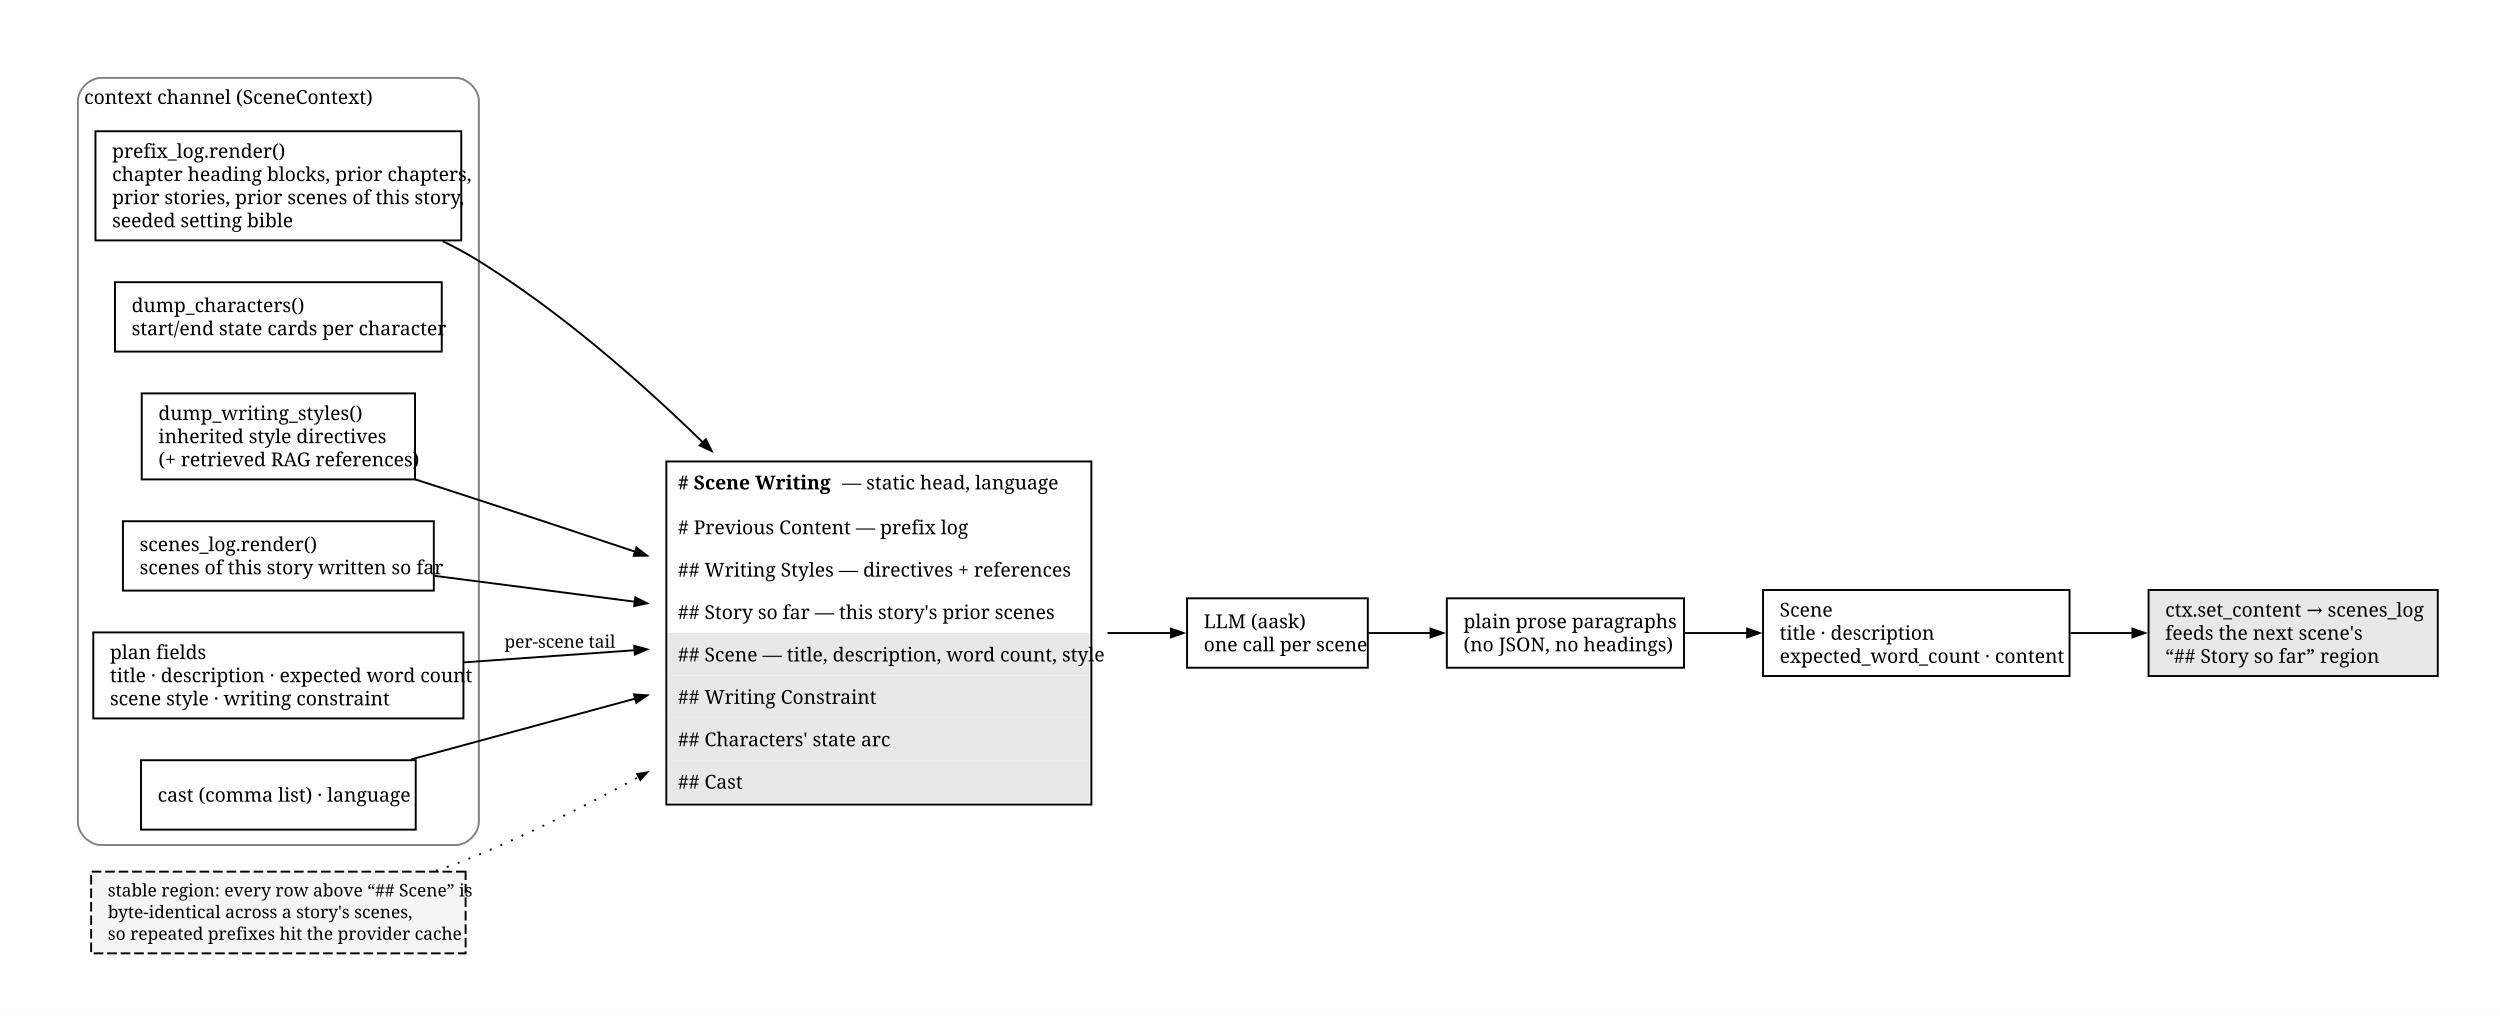
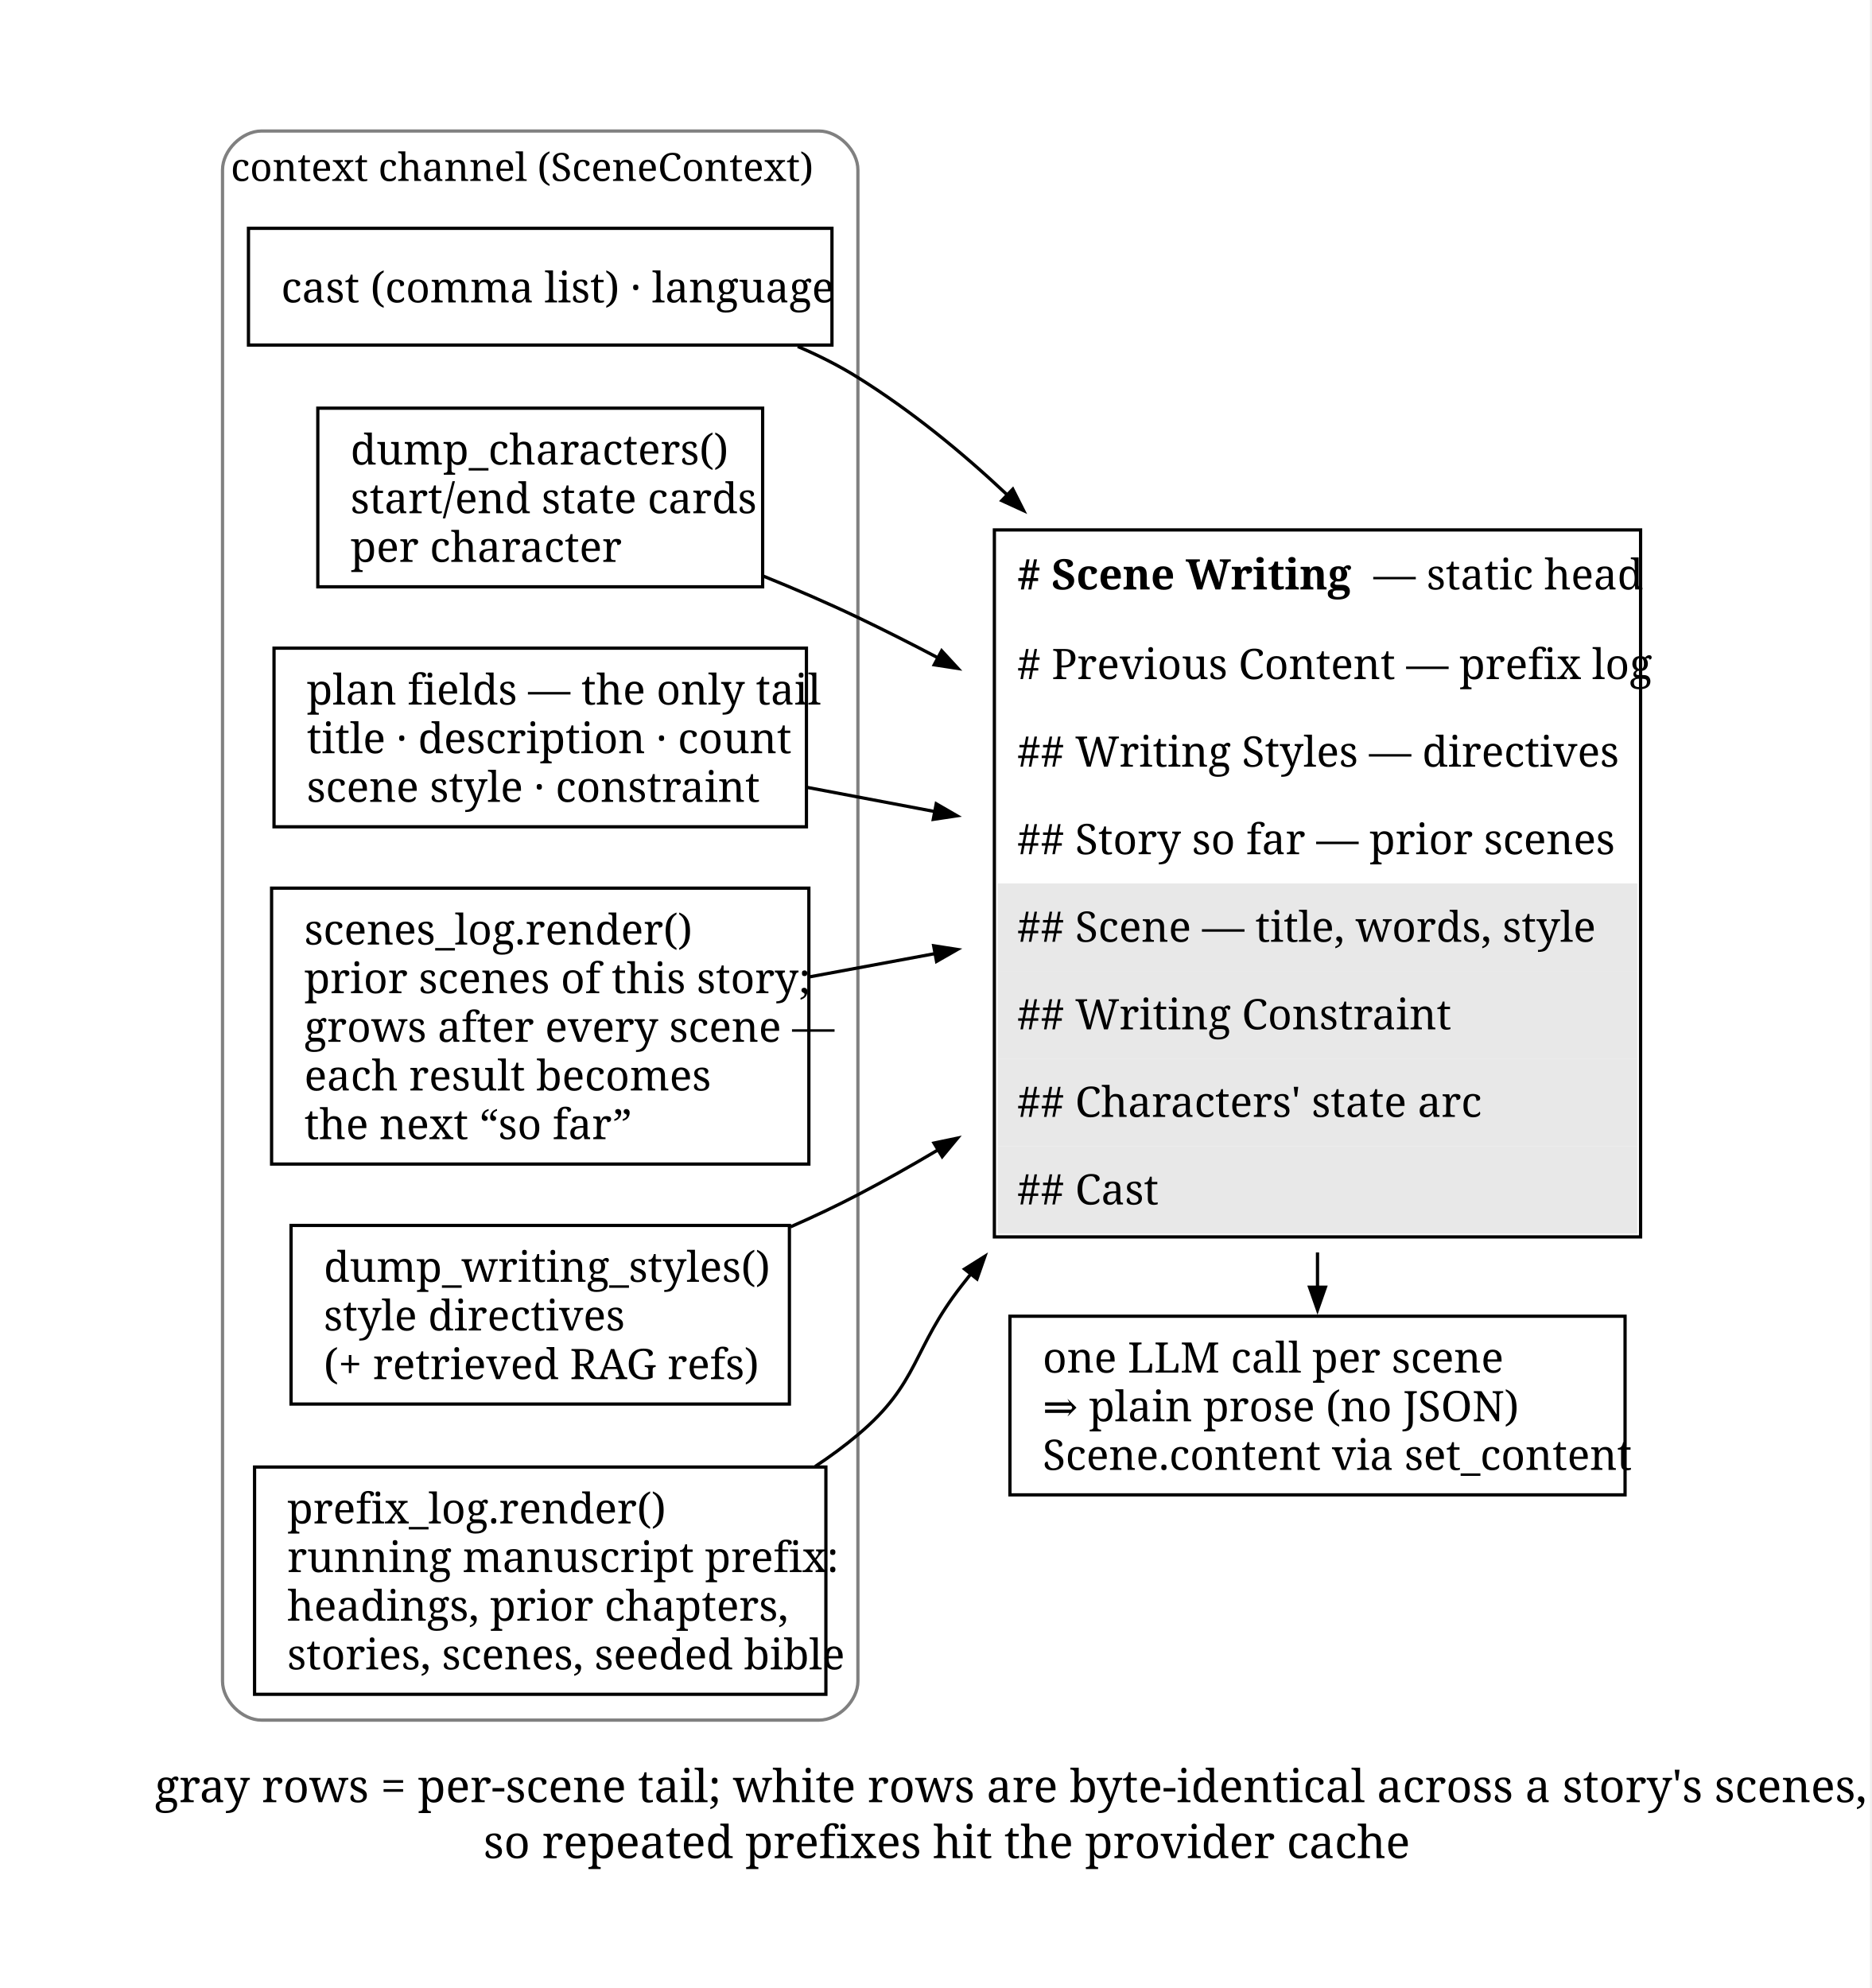
- <svg xmlns="http://www.w3.org/2000/svg" width="1297pt" height="527pt" viewBox="0.00 0.00 1297.00 527.00">
-   <g id="graph0" class="graph" transform="scale(1 1) rotate(0) translate(32.4 494.6)">
-     <polygon fill="white" stroke="none" points="-32.4,32.4 -32.4,-494.6 1264.71,-494.6 1264.71,32.4 -32.4,32.4" />
+ <svg xmlns="http://www.w3.org/2000/svg" width="577pt" height="613pt" viewBox="0.00 0.00 577.00 613.00">
+   <g id="graph0" class="graph" transform="scale(1 1) rotate(0) translate(32.4 580.9)">
+     <polygon fill="white" stroke="none" points="-32.4,32.4 -32.4,-580.9 544.15,-580.9 544.15,32.4 -32.4,32.4" />
+     <text xml:space="preserve" text-anchor="start" x="8" y="-25.2" font-family="serif" font-size="14.00">  gray rows = per-scene tail; white rows are byte-identical across a story's scenes,</text>
+     <text xml:space="preserve" text-anchor="middle" x="255.88" y="-7.95" font-family="serif" font-size="14.00">  so repeated prefixes hit the provider cache</text>
    <g id="clust1" class="cluster">
-       <path fill="white" stroke="#808080" d="M20,-56.2C20,-56.2 204.03,-56.2 204.03,-56.2 210.03,-56.2 216.03,-62.2 216.03,-68.19 216.03,-68.19 216.03,-442.19 216.03,-442.19 216.03,-448.19 210.03,-454.19 204.03,-454.19 204.03,-454.19 20,-454.19 20,-454.19 14,-454.19 8,-448.19 8,-442.19 8,-442.19 8,-68.19 8,-68.19 8,-62.19 14,-56.2 20,-56.2" />
-       <text xml:space="preserve" text-anchor="middle" x="86.12" y="-440.69" font-family="serif" font-size="10.00">context channel (SceneContext)</text>
+       <path fill="white" stroke="#808080" d="M48.21,-50.5C48.21,-50.5 220.12,-50.5 220.12,-50.5 226.12,-50.5 232.12,-56.5 232.12,-62.5 232.12,-62.5 232.12,-528.5 232.12,-528.5 232.12,-534.5 226.12,-540.5 220.12,-540.5 220.12,-540.5 48.21,-540.5 48.21,-540.5 42.21,-540.5 36.21,-534.5 36.21,-528.5 36.21,-528.5 36.21,-62.5 36.21,-62.5 36.21,-56.5 42.21,-50.5 48.21,-50.5" />
+       <text xml:space="preserve" text-anchor="middle" x="128.59" y="-525.1" font-family="serif" font-size="12.00">context channel (SceneContext)</text>
    </g>
    <g id="node1" class="node">
-       <polygon fill="white" stroke="black" points="206.91,-426.51 17.13,-426.51 17.13,-369.88 206.91,-369.88 206.91,-426.51" />
-       <text xml:space="preserve" text-anchor="start" x="25.77" y="-412.69" font-family="serif" font-size="10.00">prefix_log.render()</text>
-       <text xml:space="preserve" text-anchor="start" x="25.77" y="-400.69" font-family="serif" font-size="10.00">chapter heading blocks, prior chapters,</text>
-       <text xml:space="preserve" text-anchor="start" x="25.77" y="-388.69" font-family="serif" font-size="10.00">prior stories, prior scenes of this story,</text>
-       <text xml:space="preserve" text-anchor="start" x="25.77" y="-376.69" font-family="serif" font-size="10.00">seeded setting bible</text>
+       <polygon fill="white" stroke="black" points="222.25,-128.54 46.09,-128.54 46.09,-58.46 222.25,-58.46 222.25,-128.54" />
+       <text xml:space="preserve" text-anchor="start" x="56.17" y="-111.15" font-family="serif" font-size="13.00">prefix_log.render()</text>
+       <text xml:space="preserve" text-anchor="start" x="56.17" y="-96.15" font-family="serif" font-size="13.00">running manuscript prefix:</text>
+       <text xml:space="preserve" text-anchor="start" x="56.17" y="-81.15" font-family="serif" font-size="13.00">headings, prior chapters,</text>
+       <text xml:space="preserve" text-anchor="start" x="56.17" y="-66.15" font-family="serif" font-size="13.00">stories, scenes, seeded bible</text>
    </g>
    <g id="node7" class="node">
-       <polygon fill="white" stroke="none" points="313.3,-77.19 313.3,-255.19 533.8,-255.19 533.8,-77.19 313.3,-77.19" />
-       <polygon fill="none" stroke="black" points="313.3,-77.19 313.3,-255.19 533.8,-255.19 533.8,-77.19 313.3,-77.19" />
-       <text xml:space="preserve" text-anchor="start" x="319.3" y="-240.69" font-family="serif" font-weight="bold" font-size="10.00"># Scene Writing</text>
-       <text xml:space="preserve" text-anchor="start" x="401.8" y="-240.69" font-family="serif" font-size="10.00"> — static head, language</text>
-       <text xml:space="preserve" text-anchor="start" x="319.3" y="-217.44" font-family="serif" font-size="10.00"># Previous Content — prefix log</text>
-       <text xml:space="preserve" text-anchor="start" x="319.3" y="-195.44" font-family="serif" font-size="10.00">## Writing Styles — directives + references</text>
-       <text xml:space="preserve" text-anchor="start" x="319.3" y="-173.44" font-family="serif" font-size="10.00">## Story so far — this story's prior scenes</text>
-       <polygon fill="#e8e8e8" stroke="none" points="314.3,-144.19 314.3,-166.19 532.8,-166.19 532.8,-144.19 314.3,-144.19" />
-       <text xml:space="preserve" text-anchor="start" x="319.3" y="-151.44" font-family="serif" font-size="10.00">## Scene — title, description, word count, style</text>
-       <polygon fill="#e8e8e8" stroke="none" points="314.3,-122.19 314.3,-144.19 532.8,-144.19 532.8,-122.19 314.3,-122.19" />
-       <text xml:space="preserve" text-anchor="start" x="319.3" y="-129.44" font-family="serif" font-size="10.00">## Writing Constraint</text>
-       <polygon fill="#e8e8e8" stroke="none" points="314.3,-100.19 314.3,-122.19 532.8,-122.19 532.8,-100.19 314.3,-100.19" />
-       <text xml:space="preserve" text-anchor="start" x="319.3" y="-107.44" font-family="serif" font-size="10.00">## Characters' state arc</text>
-       <polygon fill="#e8e8e8" stroke="none" points="314.3,-78.19 314.3,-100.19 532.8,-100.19 532.8,-78.19 314.3,-78.19" />
-       <text xml:space="preserve" text-anchor="start" x="319.3" y="-85.44" font-family="serif" font-size="10.00">## Cast</text>
+       <polygon fill="white" stroke="none" points="274.2,-199.5 274.2,-417.5 473.45,-417.5 473.45,-199.5 274.2,-199.5" />
+       <polygon fill="none" stroke="black" points="274.2,-199.5 274.2,-417.5 473.45,-417.5 473.45,-199.5 274.2,-199.5" />
+       <text xml:space="preserve" text-anchor="start" x="281.2" y="-399.15" font-family="serif" font-weight="bold" font-size="13.00"># Scene Writing</text>
+       <text xml:space="preserve" text-anchor="start" x="387.7" y="-399.15" font-family="serif" font-size="13.00"> — static head</text>
+       <text xml:space="preserve" text-anchor="start" x="281.2" y="-371.5" font-family="serif" font-size="13.00"># Previous Content — prefix log</text>
+       <text xml:space="preserve" text-anchor="start" x="281.2" y="-344.5" font-family="serif" font-size="13.00">## Writing Styles — directives</text>
+       <text xml:space="preserve" text-anchor="start" x="281.2" y="-317.5" font-family="serif" font-size="13.00">## Story so far — prior scenes</text>
+       <polygon fill="#e8e8e8" stroke="none" points="275.2,-281.5 275.2,-308.5 472.45,-308.5 472.45,-281.5 275.2,-281.5" />
+       <text xml:space="preserve" text-anchor="start" x="281.2" y="-290.5" font-family="serif" font-size="13.00">## Scene — title, words, style</text>
+       <polygon fill="#e8e8e8" stroke="none" points="275.2,-254.5 275.2,-281.5 472.45,-281.5 472.45,-254.5 275.2,-254.5" />
+       <text xml:space="preserve" text-anchor="start" x="281.2" y="-263.5" font-family="serif" font-size="13.00">## Writing Constraint</text>
+       <polygon fill="#e8e8e8" stroke="none" points="275.2,-227.5 275.2,-254.5 472.45,-254.5 472.45,-227.5 275.2,-227.5" />
+       <text xml:space="preserve" text-anchor="start" x="281.2" y="-236.5" font-family="serif" font-size="13.00">## Characters' state arc</text>
+       <polygon fill="#e8e8e8" stroke="none" points="275.2,-200.5 275.2,-227.5 472.45,-227.5 472.45,-200.5 275.2,-200.5" />
+       <text xml:space="preserve" text-anchor="start" x="281.2" y="-209.5" font-family="serif" font-size="13.00">## Cast</text>
    </g>
    <g id="edge1" class="edge">
-       <path fill="none" stroke="black" d="M197.28,-369.48C203.77,-366.31 210.1,-362.88 216.03,-359.19 257.75,-333.23 298.43,-298.04 332.5,-264.82" />
-       <polygon fill="black" stroke="black" points="333.79,-266.75 336.83,-260.57 330.6,-263.5 333.79,-266.75" />
+       <path fill="none" stroke="black" d="M218.96,-128.73C223.57,-131.78 228,-135.04 232.12,-138.5 251.19,-154.52 248.78,-164.88 264.12,-184.5 265.12,-185.77 266.12,-187.04 267.13,-188.32" />
+       <polygon fill="black" stroke="black" points="265.01,-189.59 271.29,-193.54 268.84,-186.54 265.01,-189.59" />
    </g>
    <g id="node2" class="node">
-       <polygon fill="white" stroke="black" points="182.91,-290.51 41.13,-290.51 41.13,-245.88 182.91,-245.88 182.91,-290.51" />
-       <text xml:space="preserve" text-anchor="start" x="49.77" y="-276.69" font-family="serif" font-size="10.00">dump_writing_styles()</text>
-       <text xml:space="preserve" text-anchor="start" x="49.77" y="-264.69" font-family="serif" font-size="10.00">inherited style directives</text>
-       <text xml:space="preserve" text-anchor="start" x="49.77" y="-252.69" font-family="serif" font-size="10.00">(+ retrieved RAG references)</text>
+       <polygon fill="white" stroke="black" points="211,-203.04 57.34,-203.04 57.34,-147.96 211,-147.96 211,-203.04" />
+       <text xml:space="preserve" text-anchor="start" x="67.42" y="-185.65" font-family="serif" font-size="13.00">dump_writing_styles()</text>
+       <text xml:space="preserve" text-anchor="start" x="67.42" y="-170.65" font-family="serif" font-size="13.00">style directives</text>
+       <text xml:space="preserve" text-anchor="start" x="67.42" y="-155.65" font-family="serif" font-size="13.00">(+ retrieved RAG refs)</text>
    </g>
    <g id="edge2" class="edge">
-       <path fill="none" stroke="black" d="M183.15,-245.86C194.16,-242.31 205.41,-238.67 216.03,-235.19 242.3,-226.6 270.41,-217.28 297.17,-208.36" />
-       <polygon fill="black" stroke="black" points="297.8,-210.55 303.25,-206.34 296.36,-206.23 297.8,-210.55" />
+       <path fill="none" stroke="black" d="M211.35,-202.6C218.47,-205.72 225.5,-209.04 232.12,-212.5 240.33,-216.79 248.64,-221.47 256.9,-226.38" />
+       <polygon fill="black" stroke="black" points="255.58,-228.44 262.84,-229.96 258.11,-224.25 255.58,-228.44" />
    </g>
    <g id="node3" class="node">
-       <polygon fill="white" stroke="black" points="192.66,-224.19 31.38,-224.19 31.38,-188.19 192.66,-188.19 192.66,-224.19" />
-       <text xml:space="preserve" text-anchor="start" x="40.02" y="-208.69" font-family="serif" font-size="10.00">scenes_log.render()</text>
-       <text xml:space="preserve" text-anchor="start" x="40.02" y="-196.69" font-family="serif" font-size="10.00">scenes of this story written so far</text>
+       <polygon fill="white" stroke="black" points="217,-307.04 51.34,-307.04 51.34,-221.96 217,-221.96 217,-307.04" />
+       <text xml:space="preserve" text-anchor="start" x="61.42" y="-289.65" font-family="serif" font-size="13.00">scenes_log.render()</text>
+       <text xml:space="preserve" text-anchor="start" x="61.42" y="-274.65" font-family="serif" font-size="13.00">prior scenes of this story;</text>
+       <text xml:space="preserve" text-anchor="start" x="61.42" y="-259.65" font-family="serif" font-size="13.00">grows after every scene —</text>
+       <text xml:space="preserve" text-anchor="start" x="61.42" y="-244.65" font-family="serif" font-size="13.00">each result becomes</text>
+       <text xml:space="preserve" text-anchor="start" x="61.42" y="-229.65" font-family="serif" font-size="13.00">the next “so far”</text>
    </g>
    <g id="edge3" class="edge">
-       <path fill="none" stroke="black" d="M193.13,-195.84C224.77,-191.75 261.89,-186.96 296.93,-182.43" />
-       <polygon fill="black" stroke="black" points="297.19,-184.69 303.34,-181.6 296.6,-180.18 297.19,-184.69" />
+       <path fill="none" stroke="black" d="M217.29,-279.7C229.85,-282.03 243.01,-284.47 256.14,-286.9" />
+       <polygon fill="black" stroke="black" points="255.48,-289.27 262.81,-288.13 256.37,-284.45 255.48,-289.27" />
    </g>
    <g id="node4" class="node">
-       <polygon fill="white" stroke="black" points="208.03,-166.51 16,-166.51 16,-121.88 208.03,-121.88 208.03,-166.51" />
-       <text xml:space="preserve" text-anchor="start" x="24.64" y="-152.69" font-family="serif" font-size="10.00">plan fields</text>
-       <text xml:space="preserve" text-anchor="start" x="24.64" y="-140.69" font-family="serif" font-size="10.00">title · description · expected word count</text>
-       <text xml:space="preserve" text-anchor="start" x="24.64" y="-128.69" font-family="serif" font-size="10.00">scene style · writing constraint</text>
+       <polygon fill="white" stroke="black" points="216.25,-381.04 52.09,-381.04 52.09,-325.96 216.25,-325.96 216.25,-381.04" />
+       <text xml:space="preserve" text-anchor="start" x="62.17" y="-363.65" font-family="serif" font-size="13.00">plan fields — the only tail</text>
+       <text xml:space="preserve" text-anchor="start" x="62.17" y="-348.65" font-family="serif" font-size="13.00">title · description · count</text>
+       <text xml:space="preserve" text-anchor="start" x="62.17" y="-333.65" font-family="serif" font-size="13.00">scene style · constraint</text>
    </g>
    <g id="edge4" class="edge">
-       <path fill="none" stroke="black" d="M208.41,-150.98C236.37,-152.96 267.39,-155.17 296.93,-157.27" />
-       <polygon fill="black" stroke="black" points="296.66,-159.53 303.3,-157.72 296.98,-154.99 296.66,-159.53" />
-       <text xml:space="preserve" text-anchor="middle" x="256.91" y="-158.55" font-family="serif" font-size="9.00"> per-scene tail</text>
+       <path fill="none" stroke="black" d="M216.63,-338.08C229.31,-335.67 242.63,-333.15 255.92,-330.64" />
+       <polygon fill="black" stroke="black" points="256.27,-333.06 262.69,-329.35 255.36,-328.25 256.27,-333.06" />
    </g>
    <g id="node5" class="node">
-       <polygon fill="white" stroke="black" points="196.78,-348.19 27.25,-348.19 27.25,-312.19 196.78,-312.19 196.78,-348.19" />
-       <text xml:space="preserve" text-anchor="start" x="35.89" y="-332.69" font-family="serif" font-size="10.00">dump_characters()</text>
-       <text xml:space="preserve" text-anchor="start" x="35.89" y="-320.69" font-family="serif" font-size="10.00">start/end state cards per character</text>
+       <polygon fill="white" stroke="black" points="202.75,-455.04 65.59,-455.04 65.59,-399.96 202.75,-399.96 202.75,-455.04" />
+       <text xml:space="preserve" text-anchor="start" x="75.67" y="-437.65" font-family="serif" font-size="13.00">dump_characters()</text>
+       <text xml:space="preserve" text-anchor="start" x="75.67" y="-422.65" font-family="serif" font-size="13.00">start/end state cards</text>
+       <text xml:space="preserve" text-anchor="start" x="75.67" y="-407.65" font-family="serif" font-size="13.00">per character</text>
+     </g>
+     <g id="edge5" class="edge">
+       <path fill="none" stroke="black" d="M203.05,-403.22C212.92,-399.22 222.86,-394.93 232.12,-390.5 240.31,-386.58 248.66,-382.36 256.99,-377.97" />
+       <polygon fill="black" stroke="black" points="257.95,-380.24 262.98,-374.78 255.65,-375.91 257.95,-380.24" />
    </g>
    <g id="node6" class="node">
-       <polygon fill="white" stroke="black" points="183.28,-100.19 40.75,-100.19 40.75,-64.19 183.28,-64.19 183.28,-100.19" />
-       <text xml:space="preserve" text-anchor="start" x="49.39" y="-78.69" font-family="serif" font-size="10.00">cast (comma list) · language</text>
+       <polygon fill="white" stroke="black" points="224.12,-510.5 44.21,-510.5 44.21,-474.5 224.12,-474.5 224.12,-510.5" />
+       <text xml:space="preserve" text-anchor="start" x="54.29" y="-487.65" font-family="serif" font-size="13.00">cast (comma list) · language</text>
    </g>
-     <g id="edge5" class="edge">
-       <path fill="none" stroke="black" d="M180.94,-100.63C215.12,-109.9 257.65,-121.45 297.46,-132.25" />
-       <polygon fill="black" stroke="black" points="296.53,-134.35 303.4,-133.86 297.72,-129.96 296.53,-134.35" />
+     <g id="edge6" class="edge">
+       <path fill="none" stroke="black" d="M213.57,-474.06C220.05,-471.29 226.33,-468.12 232.12,-464.5 248.36,-454.34 263.85,-441.79 278.22,-428.26" />
+       <polygon fill="black" stroke="black" points="279.88,-430.07 283.22,-423.45 276.48,-426.54 279.88,-430.07" />
    </g>
    <g id="node8" class="node">
-       <polygon fill="white" stroke="black" points="677.22,-184.19 583.44,-184.19 583.44,-148.19 677.22,-148.19 677.22,-184.19" />
-       <text xml:space="preserve" text-anchor="start" x="592.08" y="-168.69" font-family="serif" font-size="10.00">LLM (aask)</text>
-       <text xml:space="preserve" text-anchor="start" x="592.08" y="-156.69" font-family="serif" font-size="10.00">one call per scene</text>
+       <polygon fill="white" stroke="black" points="468.66,-175.04 279,-175.04 279,-119.96 468.66,-119.96 468.66,-175.04" />
+       <text xml:space="preserve" text-anchor="start" x="289.08" y="-157.65" font-family="serif" font-size="13.00">one LLM call per scene</text>
+       <text xml:space="preserve" text-anchor="start" x="289.08" y="-142.65" font-family="serif" font-size="13.00">⇒ plain prose (no JSON)</text>
+       <text xml:space="preserve" text-anchor="start" x="289.08" y="-127.65" font-family="serif" font-size="13.00">Scene.content via set_content</text>
    </g>
    <g id="edge7" class="edge">
-       <path fill="none" stroke="black" d="M542.18,-166.19C553.69,-166.19 564.93,-166.19 575.32,-166.19" />
-       <polygon fill="black" stroke="black" points="575.06,-168.47 581.56,-166.2 575.06,-163.92 575.06,-168.47" />
-     </g>
-     <g id="node9" class="node">
-       <polygon fill="white" stroke="black" points="841.25,-184.19 718.22,-184.19 718.22,-148.19 841.25,-148.19 841.25,-184.19" />
-       <text xml:space="preserve" text-anchor="start" x="726.86" y="-168.69" font-family="serif" font-size="10.00">plain prose paragraphs</text>
-       <text xml:space="preserve" text-anchor="start" x="726.86" y="-156.69" font-family="serif" font-size="10.00">(no JSON, no headings)</text>
-     </g>
-     <g id="edge8" class="edge">
-       <path fill="none" stroke="black" d="M677.56,-166.19C687.82,-166.19 698.91,-166.19 709.85,-166.19" />
-       <polygon fill="black" stroke="black" points="709.77,-168.47 716.27,-166.2 709.77,-163.92 709.77,-168.47" />
-     </g>
-     <g id="node10" class="node">
-       <polygon fill="white" stroke="black" points="1041.28,-188.51 882.25,-188.51 882.25,-143.88 1041.28,-143.88 1041.28,-188.51" />
-       <text xml:space="preserve" text-anchor="start" x="890.88" y="-174.69" font-family="serif" font-size="10.00">Scene</text>
-       <text xml:space="preserve" text-anchor="start" x="890.88" y="-162.69" font-family="serif" font-size="10.00">title · description</text>
-       <text xml:space="preserve" text-anchor="start" x="890.88" y="-150.69" font-family="serif" font-size="10.00">expected_word_count · content</text>
-     </g>
-     <g id="edge9" class="edge">
-       <path fill="none" stroke="black" d="M841.68,-166.19C852.1,-166.19 863.11,-166.19 874.05,-166.19" />
-       <polygon fill="black" stroke="black" points="873.99,-168.47 880.49,-166.2 873.99,-163.92 873.99,-168.47" />
-     </g>
-     <g id="node11" class="node">
-       <polygon fill="#e8e8e8" stroke="black" points="1232.31,-188.51 1082.27,-188.51 1082.27,-143.88 1232.31,-143.88 1232.31,-188.51" />
-       <text xml:space="preserve" text-anchor="start" x="1090.91" y="-174.69" font-family="serif" font-size="10.00">ctx.set_content → scenes_log</text>
-       <text xml:space="preserve" text-anchor="start" x="1090.91" y="-162.69" font-family="serif" font-size="10.00">feeds the next scene's</text>
-       <text xml:space="preserve" text-anchor="start" x="1090.91" y="-150.69" font-family="serif" font-size="10.00">“## Story so far” region</text>
-     </g>
-     <g id="edge10" class="edge">
-       <path fill="none" stroke="black" d="M1041.76,-166.19C1052.44,-166.19 1063.42,-166.19 1074.15,-166.19" />
-       <polygon fill="black" stroke="black" points="1073.9,-168.47 1080.4,-166.2 1073.9,-163.92 1073.9,-168.47" />
-     </g>
-     <g id="node12" class="node">
-       <polygon fill="#f5f5f5" stroke="black" stroke-dasharray="5,2" points="209.16,-42.39 14.88,-42.39 14.88,0 209.16,0 209.16,-42.39" />
-       <text xml:space="preserve" text-anchor="start" x="23.52" y="-29.52" font-family="serif" font-size="9.00">stable region: every row above “## Scene” is</text>
-       <text xml:space="preserve" text-anchor="start" x="23.52" y="-18.27" font-family="serif" font-size="9.00">byte-identical across a story's scenes,</text>
-       <text xml:space="preserve" text-anchor="start" x="23.52" y="-7.02" font-family="serif" font-size="9.00">so repeated prefixes hit the provider cache</text>
-     </g>
-     <g id="edge6" class="edge">
-       <path fill="none" stroke="black" stroke-dasharray="1,5" d="M193.76,-42.81C201.37,-45.41 208.9,-48.22 216.03,-51.2 243.6,-62.71 272.2,-76.99 299.01,-91.51" />
-       <polygon fill="black" stroke="black" points="298.14,-93.03 303.37,-93.89 299.82,-89.96 298.14,-93.03" />
+       <path fill="none" stroke="black" d="M373.83,-194.71C373.83,-191.11 373.83,-187.5 373.83,-183.9" />
+       <polygon fill="black" stroke="black" points="376.28,-184 373.83,-177 371.38,-184 376.28,-184" />
    </g>
  </g>
</svg>
